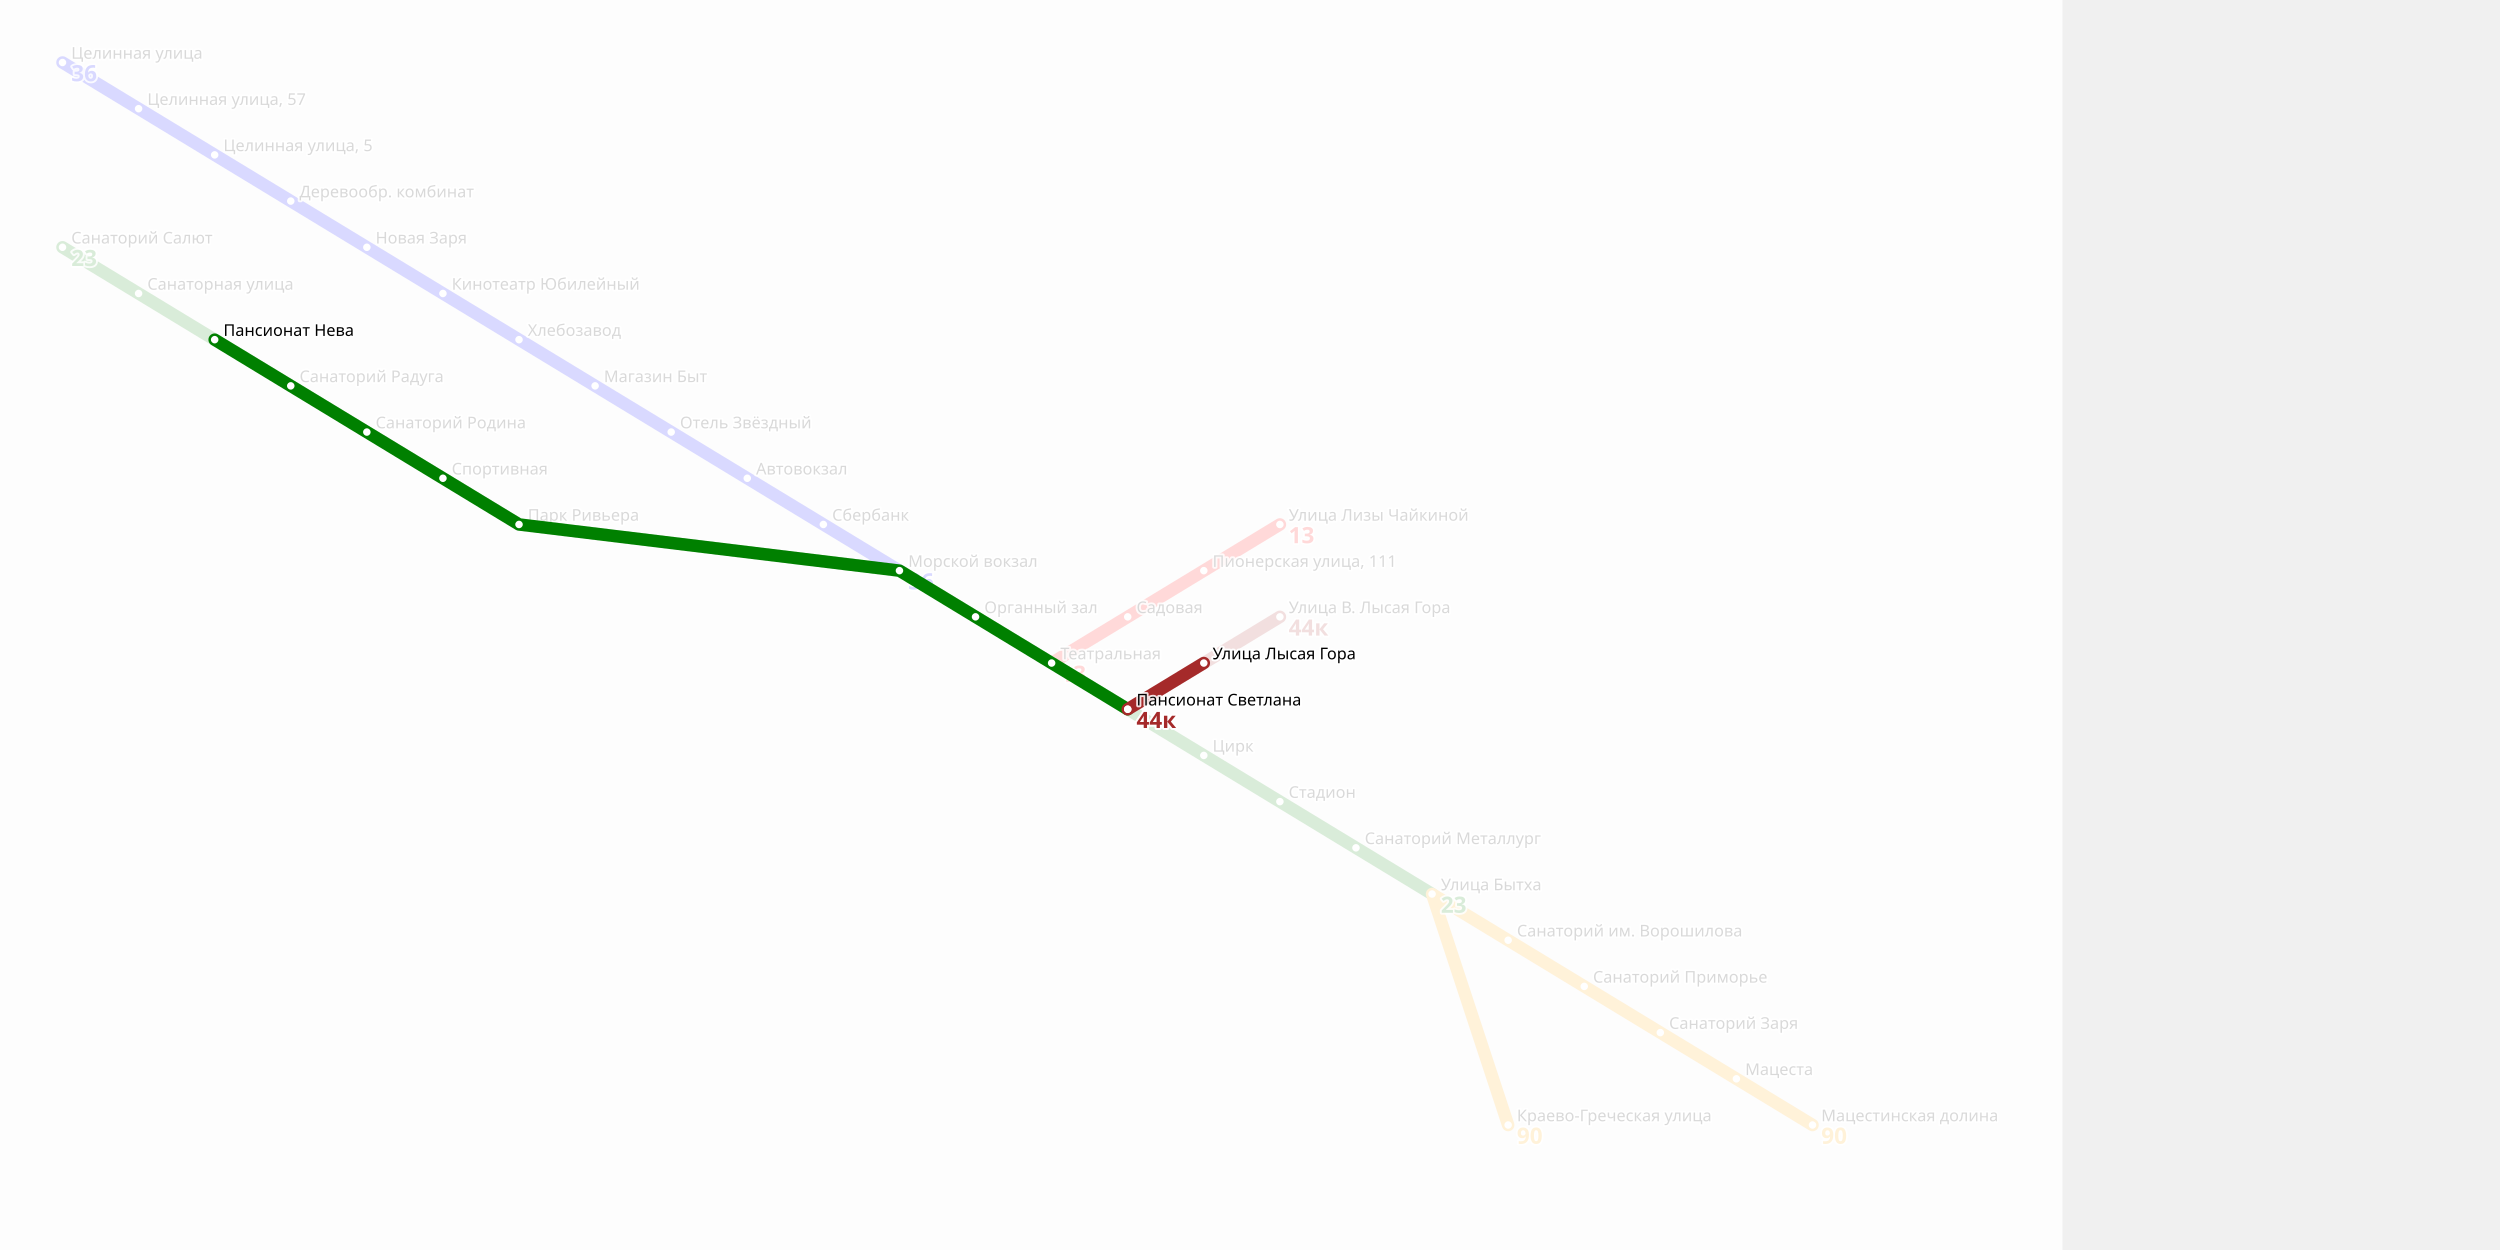
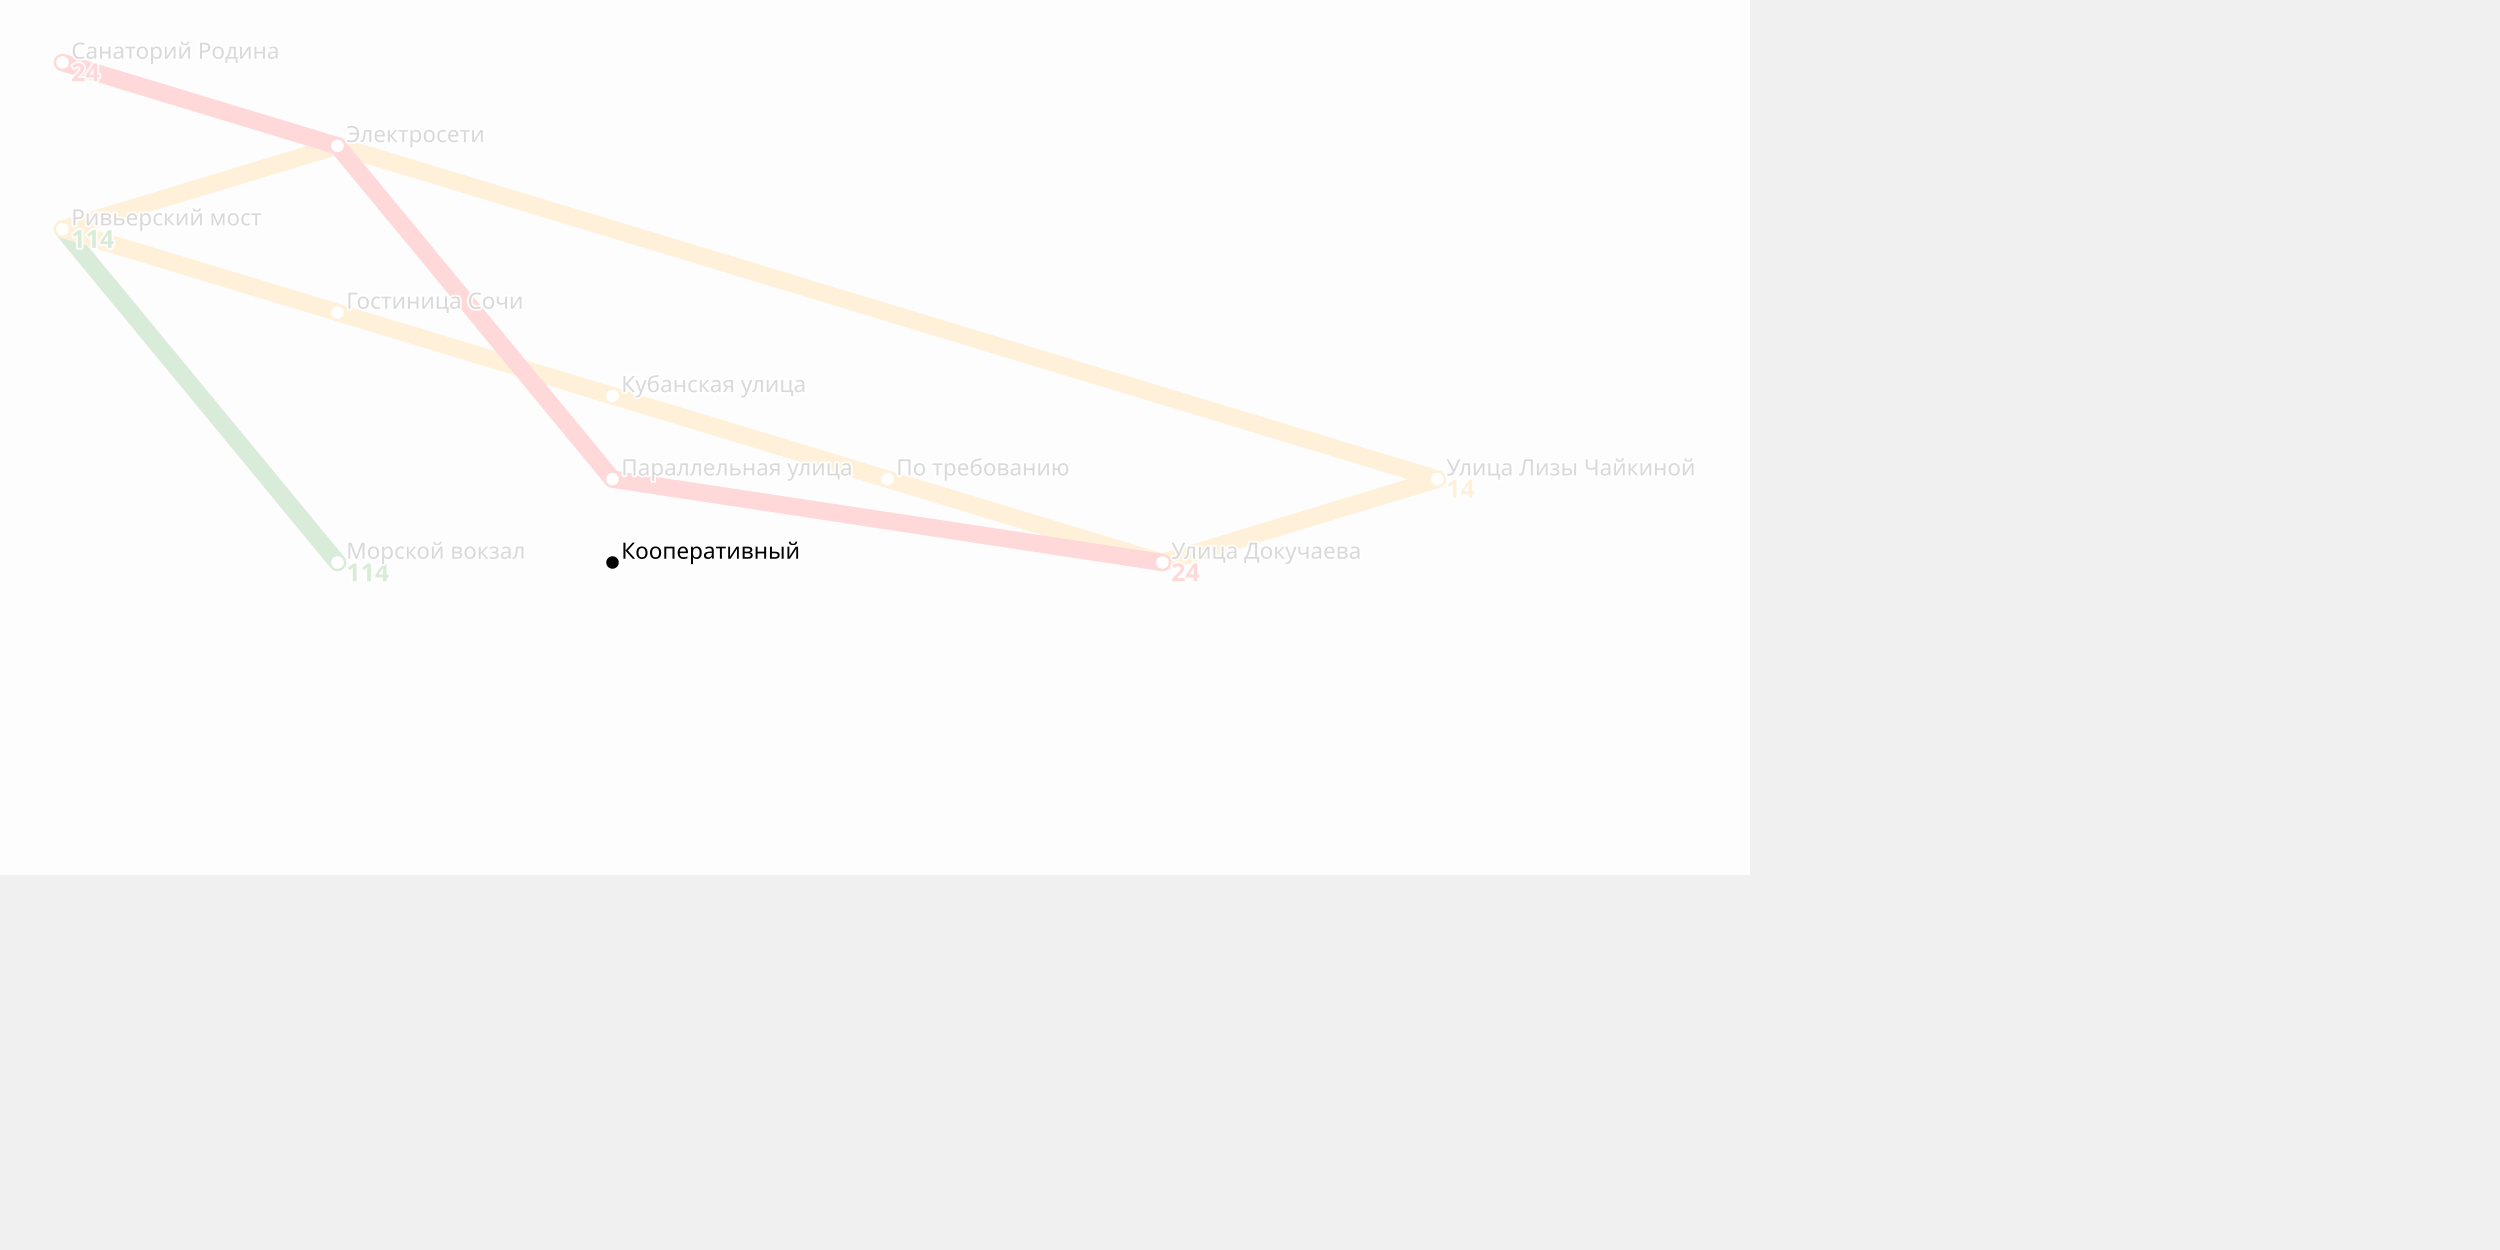
<svg xmlns="http://www.w3.org/2000/svg" version="1.1" width="2000" height="1000">
-   <polyline fill="none" stroke="red" stroke-width="10" stroke-linecap="round" stroke-linejoin="round" points="1023.91,419.565 963.043,456.522 902.174,493.478 841.304,530.435 902.174,493.478 963.043,456.522 1023.91,419.565 " />
-   <polyline fill="none" stroke="green" stroke-width="10" stroke-linecap="round" stroke-linejoin="round" points="50,197.826 110.87,234.783 171.739,271.739 232.609,308.696 293.478,345.652 354.348,382.609 415.217,419.565 719.565,456.522 780.435,493.478 841.304,530.435 902.174,567.391 963.043,604.348 1023.91,641.304 1084.78,678.261 1145.65,715.217 1084.78,678.261 1023.91,641.304 963.043,604.348 902.174,567.391 841.304,530.435 780.435,493.478 719.565,456.522 415.217,419.565 354.348,382.609 293.478,345.652 232.609,308.696 171.739,271.739 110.87,234.783 50,197.826 " />
-   <polyline fill="none" stroke="blue" stroke-width="10" stroke-linecap="round" stroke-linejoin="round" points="719.565,456.522 658.696,419.565 597.826,382.609 536.957,345.652 476.087,308.696 415.217,271.739 354.348,234.783 293.478,197.826 232.609,160.87 171.739,123.913 110.87,86.957 50,50 110.87,86.957 171.739,123.913 232.609,160.87 293.478,197.826 354.348,234.783 415.217,271.739 476.087,308.696 536.957,345.652 597.826,382.609 658.696,419.565 719.565,456.522 " />
-   <polyline fill="none" stroke="brown" stroke-width="10" stroke-linecap="round" stroke-linejoin="round" points="902.174,567.391 963.043,530.435 1023.91,493.478 963.043,530.435 902.174,567.391 " />
-   <polyline fill="none" stroke="orange" stroke-width="10" stroke-linecap="round" stroke-linejoin="round" points="1206.52,900 1145.65,715.217 1206.52,752.174 1267.39,789.13 1328.26,826.087 1389.13,863.043 1450,900 1389.13,863.043 1328.26,826.087 1267.39,789.13 1206.52,752.174 1145.65,715.217 1206.52,900 " />
-   <text fill="rgba(255,255,255,0.85)" stroke="rgba(255,255,255,0.85)" stroke-width="3" stroke-linecap="round" stroke-linejoin="round" x="1023.91" y="419.565" dx="7" dy="15" font-size="18" font-family="Verdana" font-weight="bold">13</text>
-   <text fill="red" stroke="none" stroke-width="1" x="1023.91" y="419.565" dx="7" dy="15" font-size="18" font-family="Verdana" font-weight="bold">13</text>
-   <text fill="rgba(255,255,255,0.85)" stroke="rgba(255,255,255,0.85)" stroke-width="3" stroke-linecap="round" stroke-linejoin="round" x="841.304" y="530.435" dx="7" dy="15" font-size="18" font-family="Verdana" font-weight="bold">13</text>
-   <text fill="red" stroke="none" stroke-width="1" x="841.304" y="530.435" dx="7" dy="15" font-size="18" font-family="Verdana" font-weight="bold">13</text>
-   <text fill="rgba(255,255,255,0.85)" stroke="rgba(255,255,255,0.85)" stroke-width="3" stroke-linecap="round" stroke-linejoin="round" x="50" y="197.826" dx="7" dy="15" font-size="18" font-family="Verdana" font-weight="bold">23</text>
-   <text fill="green" stroke="none" stroke-width="1" x="50" y="197.826" dx="7" dy="15" font-size="18" font-family="Verdana" font-weight="bold">23</text>
-   <text fill="rgba(255,255,255,0.85)" stroke="rgba(255,255,255,0.85)" stroke-width="3" stroke-linecap="round" stroke-linejoin="round" x="1145.65" y="715.217" dx="7" dy="15" font-size="18" font-family="Verdana" font-weight="bold">23</text>
-   <text fill="green" stroke="none" stroke-width="1" x="1145.65" y="715.217" dx="7" dy="15" font-size="18" font-family="Verdana" font-weight="bold">23</text>
-   <text fill="rgba(255,255,255,0.85)" stroke="rgba(255,255,255,0.85)" stroke-width="3" stroke-linecap="round" stroke-linejoin="round" x="719.565" y="456.522" dx="7" dy="15" font-size="18" font-family="Verdana" font-weight="bold">36</text>
-   <text fill="blue" stroke="none" stroke-width="1" x="719.565" y="456.522" dx="7" dy="15" font-size="18" font-family="Verdana" font-weight="bold">36</text>
-   <text fill="rgba(255,255,255,0.85)" stroke="rgba(255,255,255,0.85)" stroke-width="3" stroke-linecap="round" stroke-linejoin="round" x="50" y="50" dx="7" dy="15" font-size="18" font-family="Verdana" font-weight="bold">36</text>
-   <text fill="blue" stroke="none" stroke-width="1" x="50" y="50" dx="7" dy="15" font-size="18" font-family="Verdana" font-weight="bold">36</text>
-   <text fill="rgba(255,255,255,0.85)" stroke="rgba(255,255,255,0.85)" stroke-width="3" stroke-linecap="round" stroke-linejoin="round" x="902.174" y="567.391" dx="7" dy="15" font-size="18" font-family="Verdana" font-weight="bold">44к</text>
-   <text fill="brown" stroke="none" stroke-width="1" x="902.174" y="567.391" dx="7" dy="15" font-size="18" font-family="Verdana" font-weight="bold">44к</text>
-   <text fill="rgba(255,255,255,0.85)" stroke="rgba(255,255,255,0.85)" stroke-width="3" stroke-linecap="round" stroke-linejoin="round" x="1023.91" y="493.478" dx="7" dy="15" font-size="18" font-family="Verdana" font-weight="bold">44к</text>
-   <text fill="brown" stroke="none" stroke-width="1" x="1023.91" y="493.478" dx="7" dy="15" font-size="18" font-family="Verdana" font-weight="bold">44к</text>
-   <text fill="rgba(255,255,255,0.85)" stroke="rgba(255,255,255,0.85)" stroke-width="3" stroke-linecap="round" stroke-linejoin="round" x="1206.52" y="900" dx="7" dy="15" font-size="18" font-family="Verdana" font-weight="bold">90</text>
-   <text fill="orange" stroke="none" stroke-width="1" x="1206.52" y="900" dx="7" dy="15" font-size="18" font-family="Verdana" font-weight="bold">90</text>
-   <text fill="rgba(255,255,255,0.85)" stroke="rgba(255,255,255,0.85)" stroke-width="3" stroke-linecap="round" stroke-linejoin="round" x="1450" y="900" dx="7" dy="15" font-size="18" font-family="Verdana" font-weight="bold">90</text>
-   <text fill="orange" stroke="none" stroke-width="1" x="1450" y="900" dx="7" dy="15" font-size="18" font-family="Verdana" font-weight="bold">90</text>
-   <circle fill="white" stroke="none" stroke-width="1" cx="597.826" cy="382.609" r="3" />
-   <circle fill="white" stroke="none" stroke-width="1" cx="232.609" cy="160.87" r="3" />
-   <circle fill="white" stroke="none" stroke-width="1" cx="354.348" cy="234.783" r="3" />
-   <circle fill="white" stroke="none" stroke-width="1" cx="1206.52" cy="900" r="3" />
-   <circle fill="white" stroke="none" stroke-width="1" cx="476.087" cy="308.696" r="3" />
-   <circle fill="white" stroke="none" stroke-width="1" cx="1389.13" cy="863.043" r="3" />
-   <circle fill="white" stroke="none" stroke-width="1" cx="1450" cy="900" r="3" />
-   <circle fill="white" stroke="none" stroke-width="1" cx="719.565" cy="456.522" r="3" />
-   <circle fill="white" stroke="none" stroke-width="1" cx="293.478" cy="197.826" r="3" />
-   <circle fill="white" stroke="none" stroke-width="1" cx="780.435" cy="493.478" r="3" />
-   <circle fill="white" stroke="none" stroke-width="1" cx="536.957" cy="345.652" r="3" />
-   <circle fill="white" stroke="none" stroke-width="1" cx="171.739" cy="271.739" r="3" />
-   <circle fill="white" stroke="none" stroke-width="1" cx="902.174" cy="567.391" r="3" />
-   <circle fill="white" stroke="none" stroke-width="1" cx="415.217" cy="419.565" r="3" />
-   <circle fill="white" stroke="none" stroke-width="1" cx="963.043" cy="456.522" r="3" />
-   <circle fill="white" stroke="none" stroke-width="1" cx="902.174" cy="493.478" r="3" />
-   <circle fill="white" stroke="none" stroke-width="1" cx="1328.26" cy="826.087" r="3" />
-   <circle fill="white" stroke="none" stroke-width="1" cx="1084.78" cy="678.261" r="3" />
-   <circle fill="white" stroke="none" stroke-width="1" cx="1267.39" cy="789.13" r="3" />
-   <circle fill="white" stroke="none" stroke-width="1" cx="232.609" cy="308.696" r="3" />
-   <circle fill="white" stroke="none" stroke-width="1" cx="293.478" cy="345.652" r="3" />
-   <circle fill="white" stroke="none" stroke-width="1" cx="50" cy="197.826" r="3" />
-   <circle fill="white" stroke="none" stroke-width="1" cx="1206.52" cy="752.174" r="3" />
-   <circle fill="white" stroke="none" stroke-width="1" cx="110.87" cy="234.783" r="3" />
-   <circle fill="white" stroke="none" stroke-width="1" cx="658.696" cy="419.565" r="3" />
-   <circle fill="white" stroke="none" stroke-width="1" cx="354.348" cy="382.609" r="3" />
-   <circle fill="white" stroke="none" stroke-width="1" cx="1023.91" cy="641.304" r="3" />
-   <circle fill="white" stroke="none" stroke-width="1" cx="841.304" cy="530.435" r="3" />
-   <circle fill="white" stroke="none" stroke-width="1" cx="1145.65" cy="715.217" r="3" />
-   <circle fill="white" stroke="none" stroke-width="1" cx="1023.91" cy="493.478" r="3" />
-   <circle fill="white" stroke="none" stroke-width="1" cx="1023.91" cy="419.565" r="3" />
-   <circle fill="white" stroke="none" stroke-width="1" cx="963.043" cy="530.435" r="3" />
-   <circle fill="white" stroke="none" stroke-width="1" cx="415.217" cy="271.739" r="3" />
-   <circle fill="white" stroke="none" stroke-width="1" cx="50" cy="50" r="3" />
-   <circle fill="white" stroke="none" stroke-width="1" cx="171.739" cy="123.913" r="3" />
-   <circle fill="white" stroke="none" stroke-width="1" cx="110.87" cy="86.957" r="3" />
-   <circle fill="white" stroke="none" stroke-width="1" cx="963.043" cy="604.348" r="3" />
-   <text fill="rgba(255,255,255,0.85)" stroke="rgba(255,255,255,0.85)" stroke-width="3" stroke-linecap="round" stroke-linejoin="round" x="597.826" y="382.609" dx="7" dy="-3" font-size="13" font-family="Verdana">Автовокзал</text>
-   <text fill="black" stroke="none" stroke-width="1" x="597.826" y="382.609" dx="7" dy="-3" font-size="13" font-family="Verdana">Автовокзал</text>
-   <text fill="rgba(255,255,255,0.85)" stroke="rgba(255,255,255,0.85)" stroke-width="3" stroke-linecap="round" stroke-linejoin="round" x="232.609" y="160.87" dx="7" dy="-3" font-size="13" font-family="Verdana">Деревообр. комбинат</text>
-   <text fill="black" stroke="none" stroke-width="1" x="232.609" y="160.87" dx="7" dy="-3" font-size="13" font-family="Verdana">Деревообр. комбинат</text>
-   <text fill="rgba(255,255,255,0.85)" stroke="rgba(255,255,255,0.85)" stroke-width="3" stroke-linecap="round" stroke-linejoin="round" x="354.348" y="234.783" dx="7" dy="-3" font-size="13" font-family="Verdana">Кинотеатр Юбилейный</text>
-   <text fill="black" stroke="none" stroke-width="1" x="354.348" y="234.783" dx="7" dy="-3" font-size="13" font-family="Verdana">Кинотеатр Юбилейный</text>
-   <text fill="rgba(255,255,255,0.85)" stroke="rgba(255,255,255,0.85)" stroke-width="3" stroke-linecap="round" stroke-linejoin="round" x="1206.52" y="900" dx="7" dy="-3" font-size="13" font-family="Verdana">Краево-Греческая улица</text>
-   <text fill="black" stroke="none" stroke-width="1" x="1206.52" y="900" dx="7" dy="-3" font-size="13" font-family="Verdana">Краево-Греческая улица</text>
-   <text fill="rgba(255,255,255,0.85)" stroke="rgba(255,255,255,0.85)" stroke-width="3" stroke-linecap="round" stroke-linejoin="round" x="476.087" y="308.696" dx="7" dy="-3" font-size="13" font-family="Verdana">Магазин Быт</text>
-   <text fill="black" stroke="none" stroke-width="1" x="476.087" y="308.696" dx="7" dy="-3" font-size="13" font-family="Verdana">Магазин Быт</text>
-   <text fill="rgba(255,255,255,0.85)" stroke="rgba(255,255,255,0.85)" stroke-width="3" stroke-linecap="round" stroke-linejoin="round" x="1389.13" y="863.043" dx="7" dy="-3" font-size="13" font-family="Verdana">Мацеста</text>
-   <text fill="black" stroke="none" stroke-width="1" x="1389.13" y="863.043" dx="7" dy="-3" font-size="13" font-family="Verdana">Мацеста</text>
-   <text fill="rgba(255,255,255,0.85)" stroke="rgba(255,255,255,0.85)" stroke-width="3" stroke-linecap="round" stroke-linejoin="round" x="1450" y="900" dx="7" dy="-3" font-size="13" font-family="Verdana">Мацестинская долина</text>
-   <text fill="black" stroke="none" stroke-width="1" x="1450" y="900" dx="7" dy="-3" font-size="13" font-family="Verdana">Мацестинская долина</text>
-   <text fill="rgba(255,255,255,0.85)" stroke="rgba(255,255,255,0.85)" stroke-width="3" stroke-linecap="round" stroke-linejoin="round" x="719.565" y="456.522" dx="7" dy="-3" font-size="13" font-family="Verdana">Морской вокзал</text>
-   <text fill="black" stroke="none" stroke-width="1" x="719.565" y="456.522" dx="7" dy="-3" font-size="13" font-family="Verdana">Морской вокзал</text>
-   <text fill="rgba(255,255,255,0.85)" stroke="rgba(255,255,255,0.85)" stroke-width="3" stroke-linecap="round" stroke-linejoin="round" x="293.478" y="197.826" dx="7" dy="-3" font-size="13" font-family="Verdana">Новая Заря</text>
-   <text fill="black" stroke="none" stroke-width="1" x="293.478" y="197.826" dx="7" dy="-3" font-size="13" font-family="Verdana">Новая Заря</text>
-   <text fill="rgba(255,255,255,0.85)" stroke="rgba(255,255,255,0.85)" stroke-width="3" stroke-linecap="round" stroke-linejoin="round" x="780.435" y="493.478" dx="7" dy="-3" font-size="13" font-family="Verdana">Органный зал</text>
-   <text fill="black" stroke="none" stroke-width="1" x="780.435" y="493.478" dx="7" dy="-3" font-size="13" font-family="Verdana">Органный зал</text>
-   <text fill="rgba(255,255,255,0.85)" stroke="rgba(255,255,255,0.85)" stroke-width="3" stroke-linecap="round" stroke-linejoin="round" x="536.957" y="345.652" dx="7" dy="-3" font-size="13" font-family="Verdana">Отель Звёздный</text>
-   <text fill="black" stroke="none" stroke-width="1" x="536.957" y="345.652" dx="7" dy="-3" font-size="13" font-family="Verdana">Отель Звёздный</text>
-   <text fill="rgba(255,255,255,0.85)" stroke="rgba(255,255,255,0.85)" stroke-width="3" stroke-linecap="round" stroke-linejoin="round" x="171.739" y="271.739" dx="7" dy="-3" font-size="13" font-family="Verdana">Пансионат Нева</text>
-   <text fill="black" stroke="none" stroke-width="1" x="171.739" y="271.739" dx="7" dy="-3" font-size="13" font-family="Verdana">Пансионат Нева</text>
-   <text fill="rgba(255,255,255,0.85)" stroke="rgba(255,255,255,0.85)" stroke-width="3" stroke-linecap="round" stroke-linejoin="round" x="902.174" y="567.391" dx="7" dy="-3" font-size="13" font-family="Verdana">Пансионат Светлана</text>
-   <text fill="black" stroke="none" stroke-width="1" x="902.174" y="567.391" dx="7" dy="-3" font-size="13" font-family="Verdana">Пансионат Светлана</text>
-   <text fill="rgba(255,255,255,0.85)" stroke="rgba(255,255,255,0.85)" stroke-width="3" stroke-linecap="round" stroke-linejoin="round" x="415.217" y="419.565" dx="7" dy="-3" font-size="13" font-family="Verdana">Парк Ривьера</text>
-   <text fill="black" stroke="none" stroke-width="1" x="415.217" y="419.565" dx="7" dy="-3" font-size="13" font-family="Verdana">Парк Ривьера</text>
-   <text fill="rgba(255,255,255,0.85)" stroke="rgba(255,255,255,0.85)" stroke-width="3" stroke-linecap="round" stroke-linejoin="round" x="963.043" y="456.522" dx="7" dy="-3" font-size="13" font-family="Verdana">Пионерская улица, 111</text>
-   <text fill="black" stroke="none" stroke-width="1" x="963.043" y="456.522" dx="7" dy="-3" font-size="13" font-family="Verdana">Пионерская улица, 111</text>
-   <text fill="rgba(255,255,255,0.85)" stroke="rgba(255,255,255,0.85)" stroke-width="3" stroke-linecap="round" stroke-linejoin="round" x="902.174" y="493.478" dx="7" dy="-3" font-size="13" font-family="Verdana">Садовая</text>
-   <text fill="black" stroke="none" stroke-width="1" x="902.174" y="493.478" dx="7" dy="-3" font-size="13" font-family="Verdana">Садовая</text>
-   <text fill="rgba(255,255,255,0.85)" stroke="rgba(255,255,255,0.85)" stroke-width="3" stroke-linecap="round" stroke-linejoin="round" x="1328.26" y="826.087" dx="7" dy="-3" font-size="13" font-family="Verdana">Санаторий Заря</text>
-   <text fill="black" stroke="none" stroke-width="1" x="1328.26" y="826.087" dx="7" dy="-3" font-size="13" font-family="Verdana">Санаторий Заря</text>
-   <text fill="rgba(255,255,255,0.85)" stroke="rgba(255,255,255,0.85)" stroke-width="3" stroke-linecap="round" stroke-linejoin="round" x="1084.78" y="678.261" dx="7" dy="-3" font-size="13" font-family="Verdana">Санаторий Металлург</text>
-   <text fill="black" stroke="none" stroke-width="1" x="1084.78" y="678.261" dx="7" dy="-3" font-size="13" font-family="Verdana">Санаторий Металлург</text>
-   <text fill="rgba(255,255,255,0.85)" stroke="rgba(255,255,255,0.85)" stroke-width="3" stroke-linecap="round" stroke-linejoin="round" x="1267.39" y="789.13" dx="7" dy="-3" font-size="13" font-family="Verdana">Санаторий Приморье</text>
-   <text fill="black" stroke="none" stroke-width="1" x="1267.39" y="789.13" dx="7" dy="-3" font-size="13" font-family="Verdana">Санаторий Приморье</text>
-   <text fill="rgba(255,255,255,0.85)" stroke="rgba(255,255,255,0.85)" stroke-width="3" stroke-linecap="round" stroke-linejoin="round" x="232.609" y="308.696" dx="7" dy="-3" font-size="13" font-family="Verdana">Санаторий Радуга</text>
-   <text fill="black" stroke="none" stroke-width="1" x="232.609" y="308.696" dx="7" dy="-3" font-size="13" font-family="Verdana">Санаторий Радуга</text>
-   <text fill="rgba(255,255,255,0.85)" stroke="rgba(255,255,255,0.85)" stroke-width="3" stroke-linecap="round" stroke-linejoin="round" x="293.478" y="345.652" dx="7" dy="-3" font-size="13" font-family="Verdana">Санаторий Родина</text>
-   <text fill="black" stroke="none" stroke-width="1" x="293.478" y="345.652" dx="7" dy="-3" font-size="13" font-family="Verdana">Санаторий Родина</text>
-   <text fill="rgba(255,255,255,0.85)" stroke="rgba(255,255,255,0.85)" stroke-width="3" stroke-linecap="round" stroke-linejoin="round" x="50" y="197.826" dx="7" dy="-3" font-size="13" font-family="Verdana">Санаторий Салют</text>
-   <text fill="black" stroke="none" stroke-width="1" x="50" y="197.826" dx="7" dy="-3" font-size="13" font-family="Verdana">Санаторий Салют</text>
-   <text fill="rgba(255,255,255,0.85)" stroke="rgba(255,255,255,0.85)" stroke-width="3" stroke-linecap="round" stroke-linejoin="round" x="1206.52" y="752.174" dx="7" dy="-3" font-size="13" font-family="Verdana">Санаторий им. Ворошилова</text>
-   <text fill="black" stroke="none" stroke-width="1" x="1206.52" y="752.174" dx="7" dy="-3" font-size="13" font-family="Verdana">Санаторий им. Ворошилова</text>
-   <text fill="rgba(255,255,255,0.85)" stroke="rgba(255,255,255,0.85)" stroke-width="3" stroke-linecap="round" stroke-linejoin="round" x="110.87" y="234.783" dx="7" dy="-3" font-size="13" font-family="Verdana">Санаторная улица</text>
-   <text fill="black" stroke="none" stroke-width="1" x="110.87" y="234.783" dx="7" dy="-3" font-size="13" font-family="Verdana">Санаторная улица</text>
-   <text fill="rgba(255,255,255,0.85)" stroke="rgba(255,255,255,0.85)" stroke-width="3" stroke-linecap="round" stroke-linejoin="round" x="658.696" y="419.565" dx="7" dy="-3" font-size="13" font-family="Verdana">Сбербанк</text>
-   <text fill="black" stroke="none" stroke-width="1" x="658.696" y="419.565" dx="7" dy="-3" font-size="13" font-family="Verdana">Сбербанк</text>
-   <text fill="rgba(255,255,255,0.85)" stroke="rgba(255,255,255,0.85)" stroke-width="3" stroke-linecap="round" stroke-linejoin="round" x="354.348" y="382.609" dx="7" dy="-3" font-size="13" font-family="Verdana">Спортивная</text>
-   <text fill="black" stroke="none" stroke-width="1" x="354.348" y="382.609" dx="7" dy="-3" font-size="13" font-family="Verdana">Спортивная</text>
-   <text fill="rgba(255,255,255,0.85)" stroke="rgba(255,255,255,0.85)" stroke-width="3" stroke-linecap="round" stroke-linejoin="round" x="1023.91" y="641.304" dx="7" dy="-3" font-size="13" font-family="Verdana">Стадион</text>
-   <text fill="black" stroke="none" stroke-width="1" x="1023.91" y="641.304" dx="7" dy="-3" font-size="13" font-family="Verdana">Стадион</text>
-   <text fill="rgba(255,255,255,0.85)" stroke="rgba(255,255,255,0.85)" stroke-width="3" stroke-linecap="round" stroke-linejoin="round" x="841.304" y="530.435" dx="7" dy="-3" font-size="13" font-family="Verdana">Театральная</text>
-   <text fill="black" stroke="none" stroke-width="1" x="841.304" y="530.435" dx="7" dy="-3" font-size="13" font-family="Verdana">Театральная</text>
-   <text fill="rgba(255,255,255,0.85)" stroke="rgba(255,255,255,0.85)" stroke-width="3" stroke-linecap="round" stroke-linejoin="round" x="1145.65" y="715.217" dx="7" dy="-3" font-size="13" font-family="Verdana">Улица Бытха</text>
-   <text fill="black" stroke="none" stroke-width="1" x="1145.65" y="715.217" dx="7" dy="-3" font-size="13" font-family="Verdana">Улица Бытха</text>
-   <text fill="rgba(255,255,255,0.85)" stroke="rgba(255,255,255,0.85)" stroke-width="3" stroke-linecap="round" stroke-linejoin="round" x="1023.91" y="493.478" dx="7" dy="-3" font-size="13" font-family="Verdana">Улица В. Лысая Гора</text>
-   <text fill="black" stroke="none" stroke-width="1" x="1023.91" y="493.478" dx="7" dy="-3" font-size="13" font-family="Verdana">Улица В. Лысая Гора</text>
-   <text fill="rgba(255,255,255,0.85)" stroke="rgba(255,255,255,0.85)" stroke-width="3" stroke-linecap="round" stroke-linejoin="round" x="1023.91" y="419.565" dx="7" dy="-3" font-size="13" font-family="Verdana">Улица Лизы Чайкиной</text>
-   <text fill="black" stroke="none" stroke-width="1" x="1023.91" y="419.565" dx="7" dy="-3" font-size="13" font-family="Verdana">Улица Лизы Чайкиной</text>
-   <text fill="rgba(255,255,255,0.85)" stroke="rgba(255,255,255,0.85)" stroke-width="3" stroke-linecap="round" stroke-linejoin="round" x="963.043" y="530.435" dx="7" dy="-3" font-size="13" font-family="Verdana">Улица Лысая Гора</text>
-   <text fill="black" stroke="none" stroke-width="1" x="963.043" y="530.435" dx="7" dy="-3" font-size="13" font-family="Verdana">Улица Лысая Гора</text>
-   <text fill="rgba(255,255,255,0.85)" stroke="rgba(255,255,255,0.85)" stroke-width="3" stroke-linecap="round" stroke-linejoin="round" x="415.217" y="271.739" dx="7" dy="-3" font-size="13" font-family="Verdana">Хлебозавод</text>
-   <text fill="black" stroke="none" stroke-width="1" x="415.217" y="271.739" dx="7" dy="-3" font-size="13" font-family="Verdana">Хлебозавод</text>
-   <text fill="rgba(255,255,255,0.85)" stroke="rgba(255,255,255,0.85)" stroke-width="3" stroke-linecap="round" stroke-linejoin="round" x="50" y="50" dx="7" dy="-3" font-size="13" font-family="Verdana">Целинная улица</text>
-   <text fill="black" stroke="none" stroke-width="1" x="50" y="50" dx="7" dy="-3" font-size="13" font-family="Verdana">Целинная улица</text>
-   <text fill="rgba(255,255,255,0.85)" stroke="rgba(255,255,255,0.85)" stroke-width="3" stroke-linecap="round" stroke-linejoin="round" x="171.739" y="123.913" dx="7" dy="-3" font-size="13" font-family="Verdana">Целинная улица, 5</text>
-   <text fill="black" stroke="none" stroke-width="1" x="171.739" y="123.913" dx="7" dy="-3" font-size="13" font-family="Verdana">Целинная улица, 5</text>
-   <text fill="rgba(255,255,255,0.85)" stroke="rgba(255,255,255,0.85)" stroke-width="3" stroke-linecap="round" stroke-linejoin="round" x="110.87" y="86.957" dx="7" dy="-3" font-size="13" font-family="Verdana">Целинная улица, 57</text>
-   <text fill="black" stroke="none" stroke-width="1" x="110.87" y="86.957" dx="7" dy="-3" font-size="13" font-family="Verdana">Целинная улица, 57</text>
-   <text fill="rgba(255,255,255,0.85)" stroke="rgba(255,255,255,0.85)" stroke-width="3" stroke-linecap="round" stroke-linejoin="round" x="963.043" y="604.348" dx="7" dy="-3" font-size="13" font-family="Verdana">Цирк</text>
-   <text fill="black" stroke="none" stroke-width="1" x="963.043" y="604.348" dx="7" dy="-3" font-size="13" font-family="Verdana">Цирк</text>
-   <rect fill="rgba(255,255,255,0.85)" stroke="none" stroke-width="1" x="-150" y="-150" height="1250" width="1800" />
-   <polyline fill="none" stroke="green" stroke-width="10" stroke-linecap="round" stroke-linejoin="round" points="171.739,271.739 232.609,308.696 293.478,345.652 354.348,382.609 415.217,419.565 719.565,456.522 780.435,493.478 841.304,530.435 902.174,567.391 " />
-   <polyline fill="none" stroke="brown" stroke-width="10" stroke-linecap="round" stroke-linejoin="round" points="902.174,567.391 963.043,530.435 " />
-   <text fill="rgba(255,255,255,0.85)" stroke="rgba(255,255,255,0.85)" stroke-width="3" stroke-linecap="round" stroke-linejoin="round" x="902.174" y="567.391" dx="7" dy="15" font-size="18" font-family="Verdana" font-weight="bold">44к</text>
-   <text fill="brown" stroke="none" stroke-width="1" x="902.174" y="567.391" dx="7" dy="15" font-size="18" font-family="Verdana" font-weight="bold">44к</text>
-   <circle fill="white" stroke="none" stroke-width="1" cx="171.739" cy="271.739" r="3" />
-   <circle fill="white" stroke="none" stroke-width="1" cx="232.609" cy="308.696" r="3" />
-   <circle fill="white" stroke="none" stroke-width="1" cx="293.478" cy="345.652" r="3" />
-   <circle fill="white" stroke="none" stroke-width="1" cx="354.348" cy="382.609" r="3" />
-   <circle fill="white" stroke="none" stroke-width="1" cx="415.217" cy="419.565" r="3" />
-   <circle fill="white" stroke="none" stroke-width="1" cx="719.565" cy="456.522" r="3" />
-   <circle fill="white" stroke="none" stroke-width="1" cx="780.435" cy="493.478" r="3" />
-   <circle fill="white" stroke="none" stroke-width="1" cx="841.304" cy="530.435" r="3" />
-   <circle fill="white" stroke="none" stroke-width="1" cx="902.174" cy="567.391" r="3" />
-   <circle fill="white" stroke="none" stroke-width="1" cx="902.174" cy="567.391" r="3" />
-   <circle fill="white" stroke="none" stroke-width="1" cx="963.043" cy="530.435" r="3" />
-   <text fill="rgba(255,255,255,0.85)" stroke="rgba(255,255,255,0.85)" stroke-width="3" stroke-linecap="round" stroke-linejoin="round" x="171.739" y="271.739" dx="7" dy="-3" font-size="13" font-family="Verdana">Пансионат Нева</text>
-   <text fill="black" stroke="none" stroke-width="1" x="171.739" y="271.739" dx="7" dy="-3" font-size="13" font-family="Verdana">Пансионат Нева</text>
-   <text fill="rgba(255,255,255,0.85)" stroke="rgba(255,255,255,0.85)" stroke-width="3" stroke-linecap="round" stroke-linejoin="round" x="902.174" y="567.391" dx="7" dy="-3" font-size="13" font-family="Verdana">Пансионат Светлана</text>
-   <text fill="black" stroke="none" stroke-width="1" x="902.174" y="567.391" dx="7" dy="-3" font-size="13" font-family="Verdana">Пансионат Светлана</text>
-   <text fill="rgba(255,255,255,0.85)" stroke="rgba(255,255,255,0.85)" stroke-width="3" stroke-linecap="round" stroke-linejoin="round" x="963.043" y="530.435" dx="7" dy="-3" font-size="13" font-family="Verdana">Улица Лысая Гора</text>
-   <text fill="black" stroke="none" stroke-width="1" x="963.043" y="530.435" dx="7" dy="-3" font-size="13" font-family="Verdana">Улица Лысая Гора</text>
+   <polyline fill="none" stroke="green" stroke-width="14" stroke-linecap="round" stroke-linejoin="round" points="270,450 50,183.333 270,450 " />
+   <polyline fill="none" stroke="rgb(255,160,0)" stroke-width="14" stroke-linecap="round" stroke-linejoin="round" points="1150,383.333 270,116.667 50,183.333 270,250 490,316.667 710,383.333 930,450 1150,383.333 " />
+   <polyline fill="none" stroke="red" stroke-width="14" stroke-linecap="round" stroke-linejoin="round" points="930,450 490,383.333 270,116.667 50,50 270,116.667 490,383.333 930,450 " />
+   <text fill="rgba(255,255,255,0.85)" stroke="rgba(255,255,255,0.85)" stroke-width="3" stroke-linecap="round" stroke-linejoin="round" x="270" y="450" dx="7" dy="15" font-size="20" font-family="Verdana" font-weight="bold">114</text>
+   <text fill="green" stroke="none" stroke-width="1" x="270" y="450" dx="7" dy="15" font-size="20" font-family="Verdana" font-weight="bold">114</text>
+   <text fill="rgba(255,255,255,0.85)" stroke="rgba(255,255,255,0.85)" stroke-width="3" stroke-linecap="round" stroke-linejoin="round" x="50" y="183.333" dx="7" dy="15" font-size="20" font-family="Verdana" font-weight="bold">114</text>
+   <text fill="green" stroke="none" stroke-width="1" x="50" y="183.333" dx="7" dy="15" font-size="20" font-family="Verdana" font-weight="bold">114</text>
+   <text fill="rgba(255,255,255,0.85)" stroke="rgba(255,255,255,0.85)" stroke-width="3" stroke-linecap="round" stroke-linejoin="round" x="1150" y="383.333" dx="7" dy="15" font-size="20" font-family="Verdana" font-weight="bold">14</text>
+   <text fill="rgb(255,160,0)" stroke="none" stroke-width="1" x="1150" y="383.333" dx="7" dy="15" font-size="20" font-family="Verdana" font-weight="bold">14</text>
+   <text fill="rgba(255,255,255,0.85)" stroke="rgba(255,255,255,0.85)" stroke-width="3" stroke-linecap="round" stroke-linejoin="round" x="930" y="450" dx="7" dy="15" font-size="20" font-family="Verdana" font-weight="bold">24</text>
+   <text fill="red" stroke="none" stroke-width="1" x="930" y="450" dx="7" dy="15" font-size="20" font-family="Verdana" font-weight="bold">24</text>
+   <text fill="rgba(255,255,255,0.85)" stroke="rgba(255,255,255,0.85)" stroke-width="3" stroke-linecap="round" stroke-linejoin="round" x="50" y="50" dx="7" dy="15" font-size="20" font-family="Verdana" font-weight="bold">24</text>
+   <text fill="red" stroke="none" stroke-width="1" x="50" y="50" dx="7" dy="15" font-size="20" font-family="Verdana" font-weight="bold">24</text>
+   <circle fill="white" stroke="none" stroke-width="1" cx="270" cy="250" r="5" />
+   <circle fill="white" stroke="none" stroke-width="1" cx="490" cy="316.667" r="5" />
+   <circle fill="white" stroke="none" stroke-width="1" cx="270" cy="450" r="5" />
+   <circle fill="white" stroke="none" stroke-width="1" cx="490" cy="383.333" r="5" />
+   <circle fill="white" stroke="none" stroke-width="1" cx="710" cy="383.333" r="5" />
+   <circle fill="white" stroke="none" stroke-width="1" cx="50" cy="183.333" r="5" />
+   <circle fill="white" stroke="none" stroke-width="1" cx="50" cy="50" r="5" />
+   <circle fill="white" stroke="none" stroke-width="1" cx="930" cy="450" r="5" />
+   <circle fill="white" stroke="none" stroke-width="1" cx="1150" cy="383.333" r="5" />
+   <circle fill="white" stroke="none" stroke-width="1" cx="270" cy="116.667" r="5" />
+   <text fill="rgba(255,255,255,0.85)" stroke="rgba(255,255,255,0.85)" stroke-width="3" stroke-linecap="round" stroke-linejoin="round" x="270" y="250" dx="7" dy="-3" font-size="18" font-family="Verdana">Гостиница Сочи</text>
+   <text fill="black" stroke="none" stroke-width="1" x="270" y="250" dx="7" dy="-3" font-size="18" font-family="Verdana">Гостиница Сочи</text>
+   <text fill="rgba(255,255,255,0.85)" stroke="rgba(255,255,255,0.85)" stroke-width="3" stroke-linecap="round" stroke-linejoin="round" x="490" y="316.667" dx="7" dy="-3" font-size="18" font-family="Verdana">Кубанская улица</text>
+   <text fill="black" stroke="none" stroke-width="1" x="490" y="316.667" dx="7" dy="-3" font-size="18" font-family="Verdana">Кубанская улица</text>
+   <text fill="rgba(255,255,255,0.85)" stroke="rgba(255,255,255,0.85)" stroke-width="3" stroke-linecap="round" stroke-linejoin="round" x="270" y="450" dx="7" dy="-3" font-size="18" font-family="Verdana">Морской вокзал</text>
+   <text fill="black" stroke="none" stroke-width="1" x="270" y="450" dx="7" dy="-3" font-size="18" font-family="Verdana">Морской вокзал</text>
+   <text fill="rgba(255,255,255,0.85)" stroke="rgba(255,255,255,0.85)" stroke-width="3" stroke-linecap="round" stroke-linejoin="round" x="490" y="383.333" dx="7" dy="-3" font-size="18" font-family="Verdana">Параллельная улица</text>
+   <text fill="black" stroke="none" stroke-width="1" x="490" y="383.333" dx="7" dy="-3" font-size="18" font-family="Verdana">Параллельная улица</text>
+   <text fill="rgba(255,255,255,0.85)" stroke="rgba(255,255,255,0.85)" stroke-width="3" stroke-linecap="round" stroke-linejoin="round" x="710" y="383.333" dx="7" dy="-3" font-size="18" font-family="Verdana">По требованию</text>
+   <text fill="black" stroke="none" stroke-width="1" x="710" y="383.333" dx="7" dy="-3" font-size="18" font-family="Verdana">По требованию</text>
+   <text fill="rgba(255,255,255,0.85)" stroke="rgba(255,255,255,0.85)" stroke-width="3" stroke-linecap="round" stroke-linejoin="round" x="50" y="183.333" dx="7" dy="-3" font-size="18" font-family="Verdana">Ривьерский мост</text>
+   <text fill="black" stroke="none" stroke-width="1" x="50" y="183.333" dx="7" dy="-3" font-size="18" font-family="Verdana">Ривьерский мост</text>
+   <text fill="rgba(255,255,255,0.85)" stroke="rgba(255,255,255,0.85)" stroke-width="3" stroke-linecap="round" stroke-linejoin="round" x="50" y="50" dx="7" dy="-3" font-size="18" font-family="Verdana">Санаторий Родина</text>
+   <text fill="black" stroke="none" stroke-width="1" x="50" y="50" dx="7" dy="-3" font-size="18" font-family="Verdana">Санаторий Родина</text>
+   <text fill="rgba(255,255,255,0.85)" stroke="rgba(255,255,255,0.85)" stroke-width="3" stroke-linecap="round" stroke-linejoin="round" x="930" y="450" dx="7" dy="-3" font-size="18" font-family="Verdana">Улица Докучаева</text>
+   <text fill="black" stroke="none" stroke-width="1" x="930" y="450" dx="7" dy="-3" font-size="18" font-family="Verdana">Улица Докучаева</text>
+   <text fill="rgba(255,255,255,0.85)" stroke="rgba(255,255,255,0.85)" stroke-width="3" stroke-linecap="round" stroke-linejoin="round" x="1150" y="383.333" dx="7" dy="-3" font-size="18" font-family="Verdana">Улица Лизы Чайкиной</text>
+   <text fill="black" stroke="none" stroke-width="1" x="1150" y="383.333" dx="7" dy="-3" font-size="18" font-family="Verdana">Улица Лизы Чайкиной</text>
+   <text fill="rgba(255,255,255,0.85)" stroke="rgba(255,255,255,0.85)" stroke-width="3" stroke-linecap="round" stroke-linejoin="round" x="270" y="116.667" dx="7" dy="-3" font-size="18" font-family="Verdana">Электросети</text>
+   <text fill="black" stroke="none" stroke-width="1" x="270" y="116.667" dx="7" dy="-3" font-size="18" font-family="Verdana">Электросети</text>
+   <rect fill="rgba(255,255,255,0.85)" stroke="none" stroke-width="1" x="-200" y="-200" height="900" width="1600" />
+   <circle fill="black" stroke="none" stroke-width="1" cx="490" cy="450" r="5" />
+   <text fill="rgba(255,255,255,0.85)" stroke="rgba(255,255,255,0.85)" stroke-width="3" stroke-linecap="round" stroke-linejoin="round" x="490" y="450" dx="7" dy="-3" font-size="18" font-family="Verdana">Кооперативный</text>
+   <text fill="black" stroke="none" stroke-width="1" x="490" y="450" dx="7" dy="-3" font-size="18" font-family="Verdana">Кооперативный</text>
</svg>
